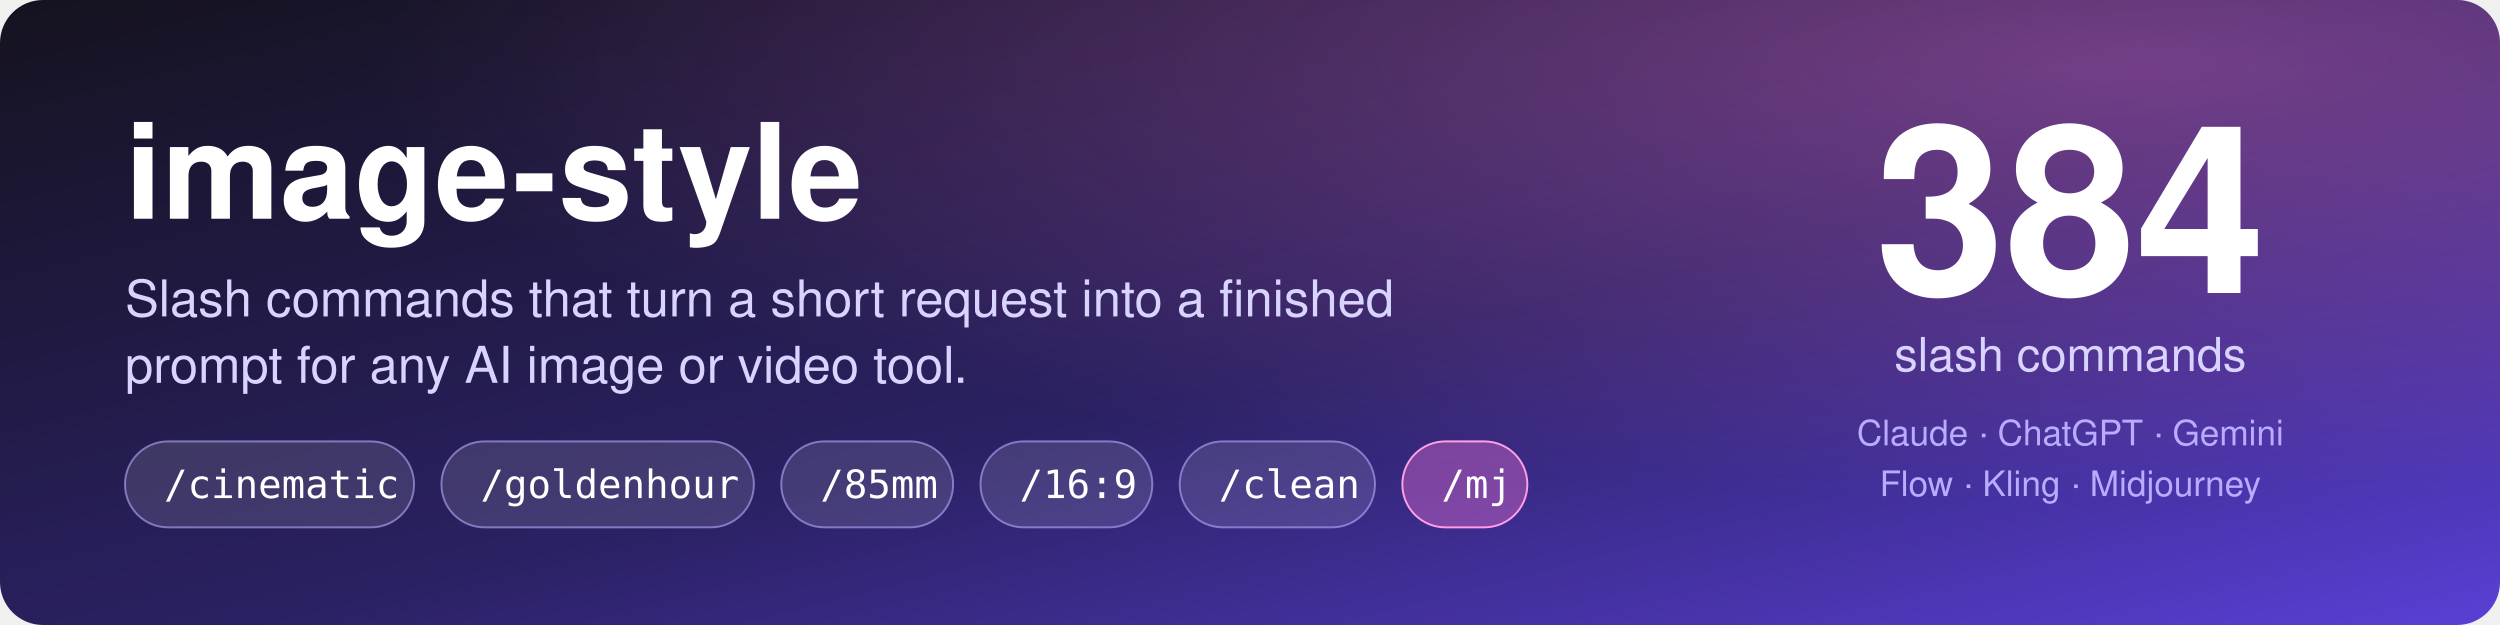
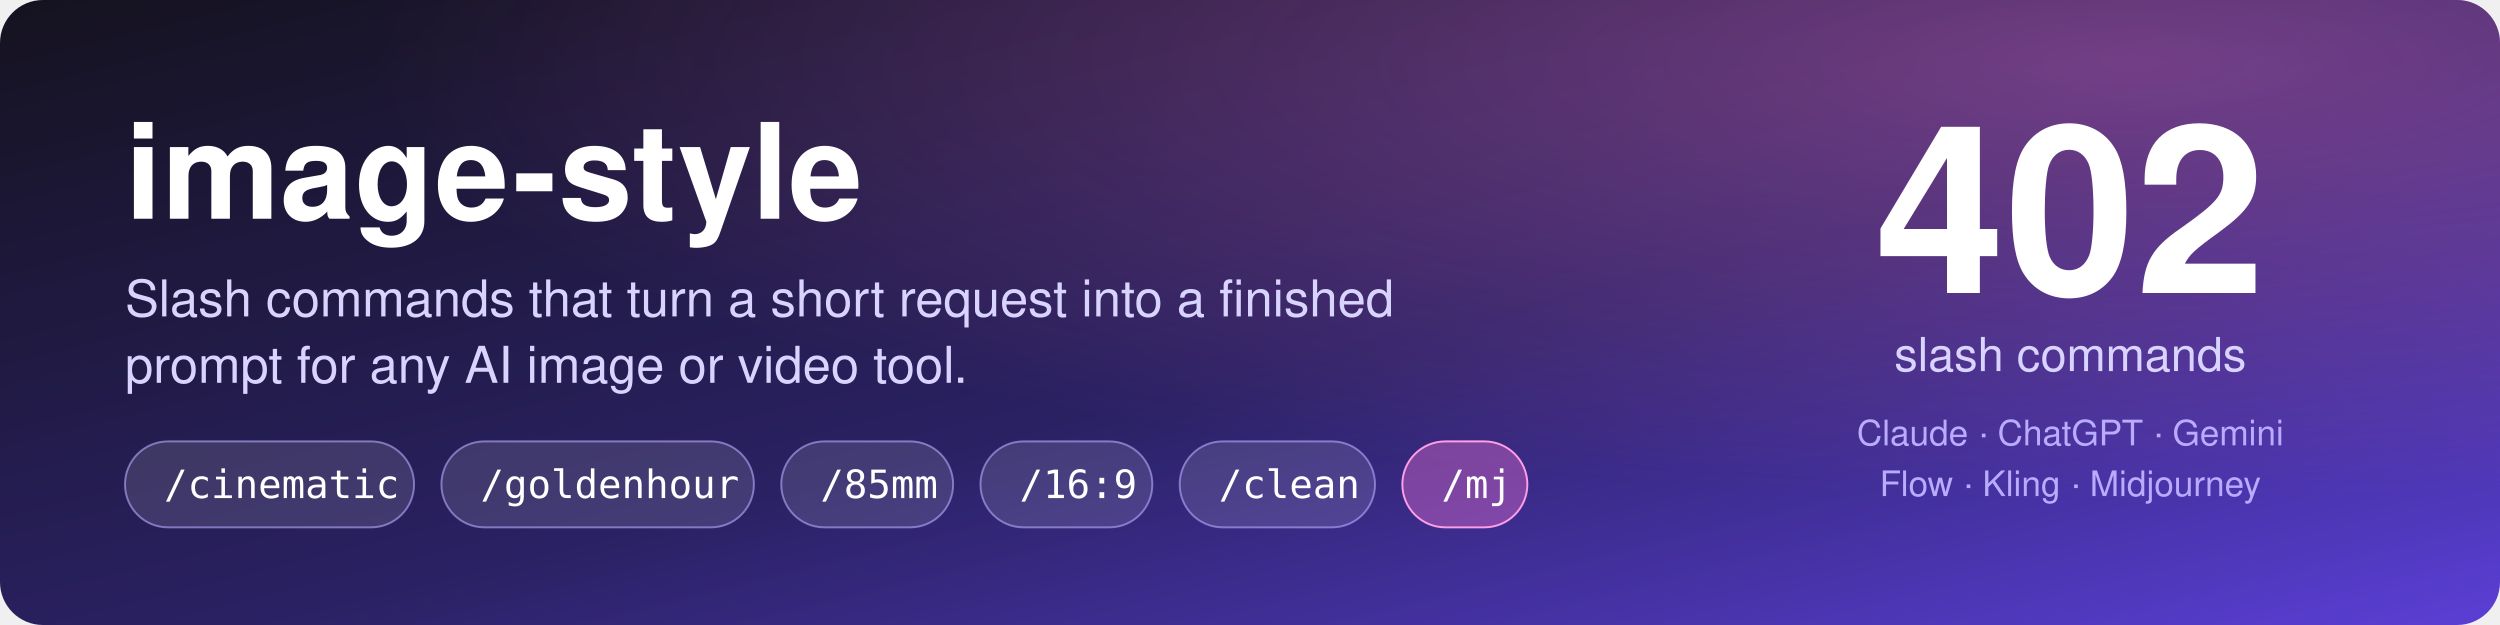
- <svg xmlns="http://www.w3.org/2000/svg" width="1280" height="320" viewBox="0 0 1280 320" role="img" aria-label="image-style: 384 slash commands for AI image prompts">
+ <svg xmlns="http://www.w3.org/2000/svg" width="1280" height="320" viewBox="0 0 1280 320" role="img" aria-label="image-style: 402 slash commands for AI image prompts">
  <defs>
    <linearGradient id="bg" x1="0" y1="0" x2="1" y2="1">
      <stop offset="0" stop-color="#15121f" />
      <stop offset="0.55" stop-color="#2a2163" />
      <stop offset="1" stop-color="#5b3fd6" />
    </linearGradient>
    <radialGradient id="glow" cx="0.85" cy="0.1" r="0.7">
      <stop offset="0" stop-color="#ff7ad9" stop-opacity="0.35" />
      <stop offset="1" stop-color="#ff7ad9" stop-opacity="0" />
    </radialGradient>
  </defs>
  <rect width="1280" height="320" rx="22" fill="url(#bg)" />
  <rect width="1280" height="320" rx="22" fill="url(#glow)" />
  <text x="64" y="112" font-family="Segoe UI, Helvetica, Arial, sans-serif" font-size="68" font-weight="700" fill="#ffffff">image-style</text>
  <text x="64" y="162" font-family="Segoe UI, Helvetica, Arial, sans-serif" font-size="26" fill="#d9d4ff">Slash commands that turn a short request into a finished</text>
  <text x="64" y="196" font-family="Segoe UI, Helvetica, Arial, sans-serif" font-size="26" fill="#d9d4ff">prompt for any AI image or video tool.</text>
  <g font-family="Consolas, Menlo, monospace" font-size="20" fill="#ffffff">
    <rect x="64" y="226" width="148" height="44" rx="22" fill="#ffffff" fill-opacity="0.12" stroke="#b9acff" stroke-opacity="0.6" />
    <text x="84" y="255">/cinematic</text>
    <rect x="226" y="226" width="160" height="44" rx="22" fill="#ffffff" fill-opacity="0.12" stroke="#b9acff" stroke-opacity="0.6" />
    <text x="246" y="255">/goldenhour</text>
    <rect x="400" y="226" width="88" height="44" rx="22" fill="#ffffff" fill-opacity="0.12" stroke="#b9acff" stroke-opacity="0.6" />
    <text x="420" y="255">/85mm</text>
    <rect x="502" y="226" width="88" height="44" rx="22" fill="#ffffff" fill-opacity="0.12" stroke="#b9acff" stroke-opacity="0.6" />
    <text x="522" y="255">/16:9</text>
    <rect x="604" y="226" width="100" height="44" rx="22" fill="#ffffff" fill-opacity="0.12" stroke="#b9acff" stroke-opacity="0.6" />
    <text x="624" y="255">/clean</text>
    <rect x="718" y="226" width="64" height="44" rx="22" fill="#ff7ad9" fill-opacity="0.35" stroke="#ff9ee6" />
    <text x="738" y="255">/mj</text>
  </g>
  <g font-family="Segoe UI, Helvetica, Arial, sans-serif" fill="#ffffff" text-anchor="middle">
-     <text x="1060" y="150" font-size="120" font-weight="700">384</text>
+     <text x="1060" y="150" font-size="120" font-weight="700">402</text>
    <text x="1060" y="190" font-size="24" fill="#d9d4ff">slash commands</text>
    <text x="1060" y="228" font-size="18" fill="#b9acff">Claude · ChatGPT · Gemini</text>
    <text x="1060" y="254" font-size="18" fill="#b9acff">Flow · Kling · Midjourney</text>
  </g>
</svg>
